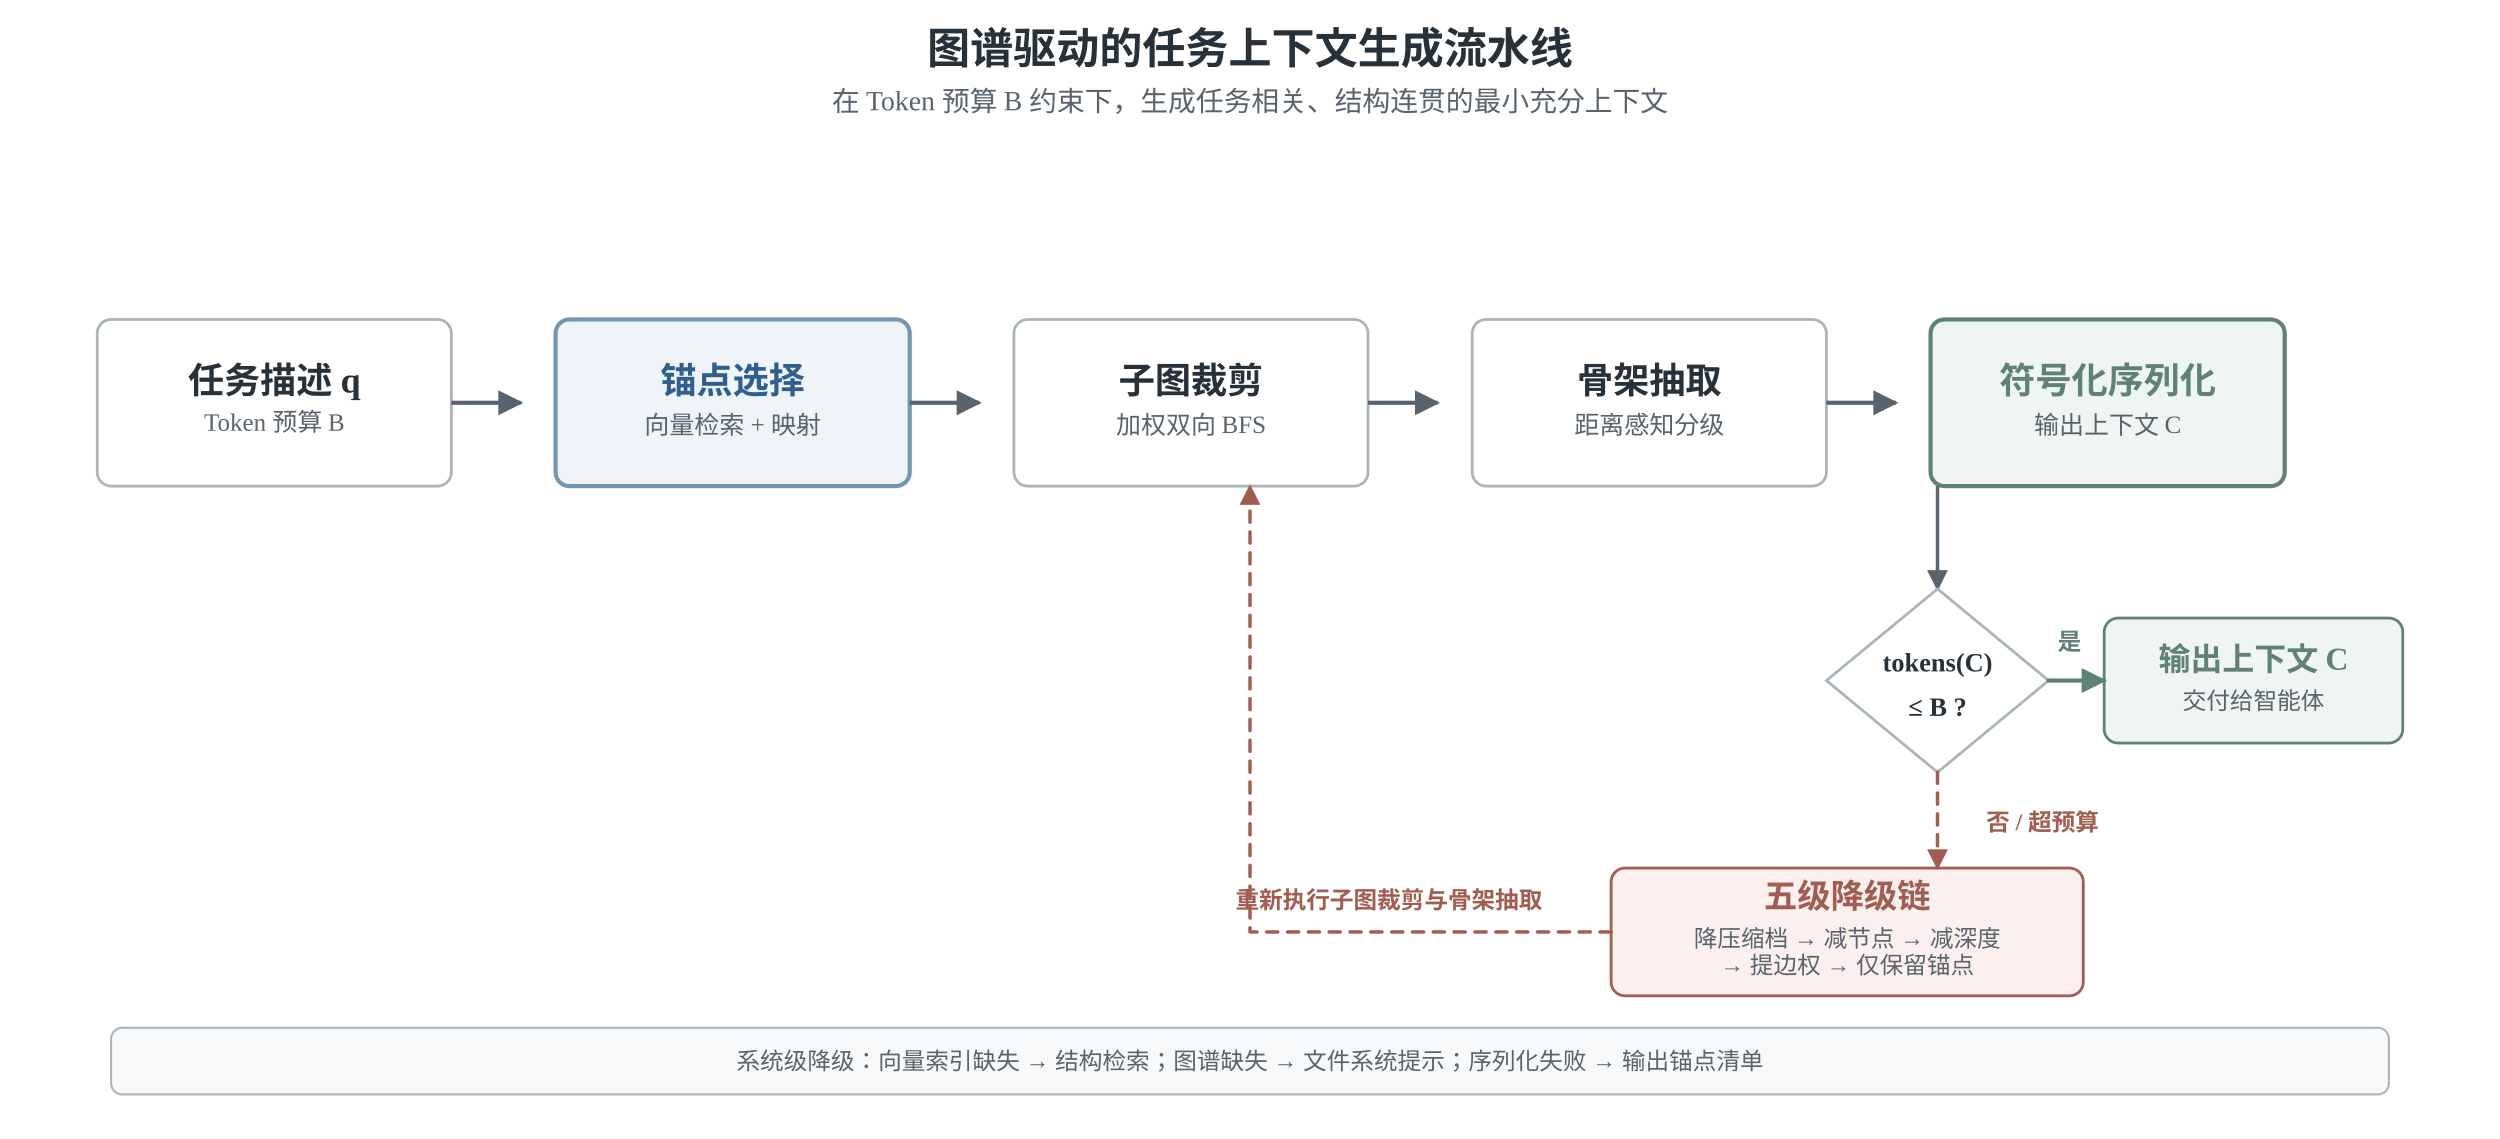
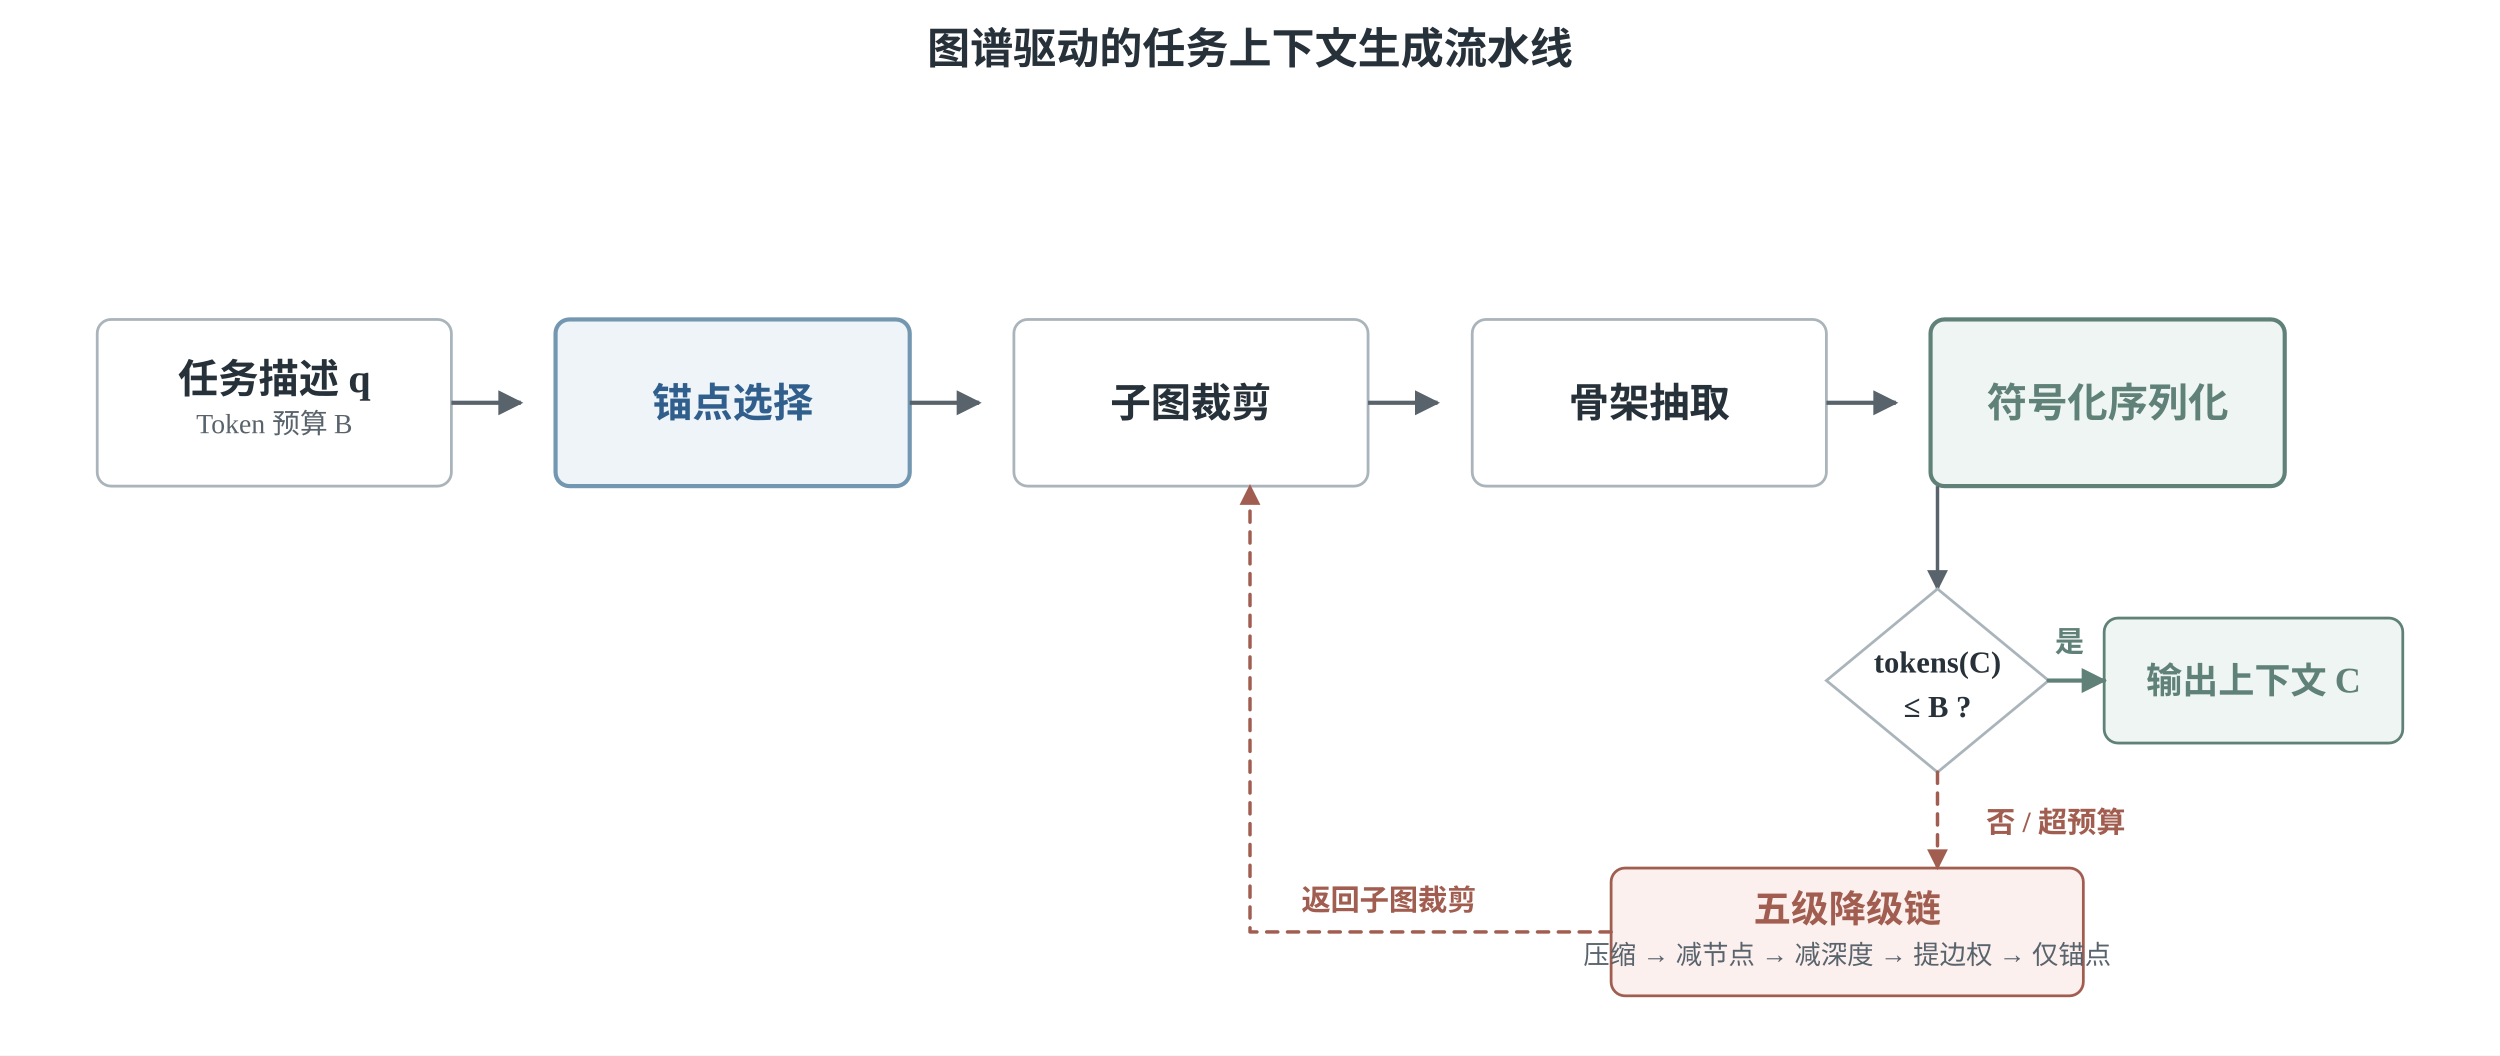
- <svg xmlns="http://www.w3.org/2000/svg" width="1800" height="820" viewBox="0 0 1800 820">
+ <svg xmlns="http://www.w3.org/2000/svg" width="1800" height="760" viewBox="0 0 1800 760">
  <defs>
    <marker id="arrow" markerWidth="6" markerHeight="6" refX="5.4" refY="3" orient="auto" markerUnits="strokeWidth">
      <path d="M0,0 L6,3 L0,6 Z" fill="#59636c" />
    </marker>
    <marker id="blueArrow" markerWidth="6" markerHeight="6" refX="5.4" refY="3" orient="auto" markerUnits="strokeWidth">
      <path d="M0,0 L6,3 L0,6 Z" fill="#315f8d" />
    </marker>
    <marker id="greenArrow" markerWidth="6" markerHeight="6" refX="5.4" refY="3" orient="auto" markerUnits="strokeWidth">
      <path d="M0,0 L6,3 L0,6 Z" fill="#5f8178" />
    </marker>
    <marker id="redArrow" markerWidth="6" markerHeight="6" refX="5.4" refY="3" orient="auto" markerUnits="strokeWidth">
      <path d="M0,0 L6,3 L0,6 Z" fill="#a15e50" />
    </marker>
    <style>.cn{font-family:Microsoft YaHei, Noto Sans CJK SC, SimSun, sans-serif;}</style>
  </defs>
-   <rect width="1800" height="820" fill="#ffffff" />
+   <rect width="1800" height="760" fill="#ffffff" />
  <text x="900" y="35" text-anchor="middle" dominant-baseline="middle" class="" style="font-size:31px;font-weight:650;fill:#27313a">图谱驱动的任务上下文生成流水线</text>
-   <text x="900" y="73" text-anchor="middle" dominant-baseline="middle" class="" style="font-size:20px;font-weight:400;fill:#59636c">在 Token 预算 B 约束下，生成任务相关、结构连贯的最小充分上下文</text>
  <rect x="70" y="230" width="255" height="120" rx="10" fill="#fff" stroke="#aab4bb" stroke-width="2" />
-   <text x="197.5" y="274.02" text-anchor="middle" dominant-baseline="middle" class="" style="font-size:26px;font-weight:650;fill:#27313a">任务描述 q</text>
-   <text x="197.5" y="306.02" text-anchor="middle" dominant-baseline="middle" class="" style="font-size:18px;font-weight:400;fill:#59636c">Token 预算 B</text>
+   <text x="197.5" y="272.8" text-anchor="middle" dominant-baseline="middle" class="" style="font-size:29px;font-weight:650;fill:#27313a">任务描述 q</text>
+   <text x="197.5" y="307.3" text-anchor="middle" dominant-baseline="middle" class="" style="font-size:20px;font-weight:400;fill:#59636c">Token 预算 B</text>
  <line x1="325" y1="290" x2="375" y2="290" stroke="#59636c" stroke-width="3" marker-end="url(#arrow)" />
  <rect x="400" y="230" width="255" height="120" rx="10" fill="#eef4f8" stroke="#7396b1" stroke-width="3" />
-   <text x="527.5" y="274.02" text-anchor="middle" dominant-baseline="middle" class="" style="font-size:26px;font-weight:650;fill:#315f8d">锚点选择</text>
-   <text x="527.5" y="306.02" text-anchor="middle" dominant-baseline="middle" class="" style="font-size:18px;font-weight:400;fill:#59636c">向量检索 + 映射</text>
+   <text x="527.5" y="290" text-anchor="middle" dominant-baseline="middle" class="" style="font-size:29px;font-weight:650;fill:#315f8d">锚点选择</text>
  <line x1="655" y1="290" x2="705" y2="290" stroke="#59636c" stroke-width="3" marker-end="url(#arrow)" />
  <rect x="730" y="230" width="255" height="120" rx="10" fill="#fff" stroke="#aab4bb" stroke-width="2" />
-   <text x="857.5" y="274.02" text-anchor="middle" dominant-baseline="middle" class="" style="font-size:26px;font-weight:650;fill:#27313a">子图裁剪</text>
-   <text x="857.5" y="306.02" text-anchor="middle" dominant-baseline="middle" class="" style="font-size:18px;font-weight:400;fill:#59636c">加权双向 BFS</text>
+   <text x="857.5" y="290" text-anchor="middle" dominant-baseline="middle" class="" style="font-size:29px;font-weight:650;fill:#27313a">子图裁剪</text>
  <line x1="985" y1="290" x2="1035" y2="290" stroke="#59636c" stroke-width="3" marker-end="url(#arrow)" />
  <rect x="1060" y="230" width="255" height="120" rx="10" fill="#fff" stroke="#aab4bb" stroke-width="2" />
-   <text x="1187.5" y="274.02" text-anchor="middle" dominant-baseline="middle" class="" style="font-size:26px;font-weight:650;fill:#27313a">骨架抽取</text>
-   <text x="1187.5" y="306.02" text-anchor="middle" dominant-baseline="middle" class="" style="font-size:18px;font-weight:400;fill:#59636c">距离感知分级</text>
+   <text x="1187.5" y="290" text-anchor="middle" dominant-baseline="middle" class="" style="font-size:29px;font-weight:650;fill:#27313a">骨架抽取</text>
  <line x1="1315" y1="290" x2="1365" y2="290" stroke="#59636c" stroke-width="3" marker-end="url(#arrow)" />
  <rect x="1390" y="230" width="255" height="120" rx="10" fill="#eef5f2" stroke="#5f8178" stroke-width="3" />
-   <text x="1517.5" y="274.02" text-anchor="middle" dominant-baseline="middle" class="" style="font-size:26px;font-weight:650;fill:#5f8178">符号化序列化</text>
-   <text x="1517.5" y="306.02" text-anchor="middle" dominant-baseline="middle" class="" style="font-size:18px;font-weight:400;fill:#59636c">输出上下文 C</text>
+   <text x="1517.5" y="290" text-anchor="middle" dominant-baseline="middle" class="" style="font-size:29px;font-weight:650;fill:#5f8178">符号化序列化</text>
  <line x1="1395" y1="350" x2="1395" y2="424" stroke="#59636c" stroke-width="2.5" marker-end="url(#arrow)" />
  <polygon points="1395,424 1475,490 1395,556 1315,490" fill="#fff" stroke="#aab4bb" stroke-width="2" />
-   <text x="1395" y="478" text-anchor="middle" dominant-baseline="middle" class="" style="font-size:19px;font-weight:650;fill:#27313a">tokens(C)</text>
-   <text x="1395" y="510" text-anchor="middle" dominant-baseline="middle" class="" style="font-size:19px;font-weight:650;fill:#27313a">≤ B ?</text>
+   <text x="1395" y="478" text-anchor="middle" dominant-baseline="middle" class="" style="font-size:22px;font-weight:650;fill:#27313a">tokens(C)</text>
+   <text x="1395" y="510" text-anchor="middle" dominant-baseline="middle" class="" style="font-size:22px;font-weight:650;fill:#27313a">≤ B ?</text>
  <rect x="1515" y="445" width="215" height="90" rx="10" fill="#eef5f2" stroke="#5f8178" stroke-width="2" />
-   <text x="1622.5" y="474.63" text-anchor="middle" dominant-baseline="middle" class="" style="font-size:23px;font-weight:650;fill:#5f8178">输出上下文 C</text>
-   <text x="1622.5" y="504.63" text-anchor="middle" dominant-baseline="middle" class="" style="font-size:17px;font-weight:400;fill:#59636c">交付给智能体</text>
+   <text x="1622.5" y="490" text-anchor="middle" dominant-baseline="middle" class="" style="font-size:26px;font-weight:650;fill:#5f8178">输出上下文 C</text>
  <path d="M1475 490 H1515" fill="none" stroke="#5f8178" stroke-width="3" stroke-linejoin="round" stroke-linecap="round" marker-end="url(#greenArrow)" />
-   <text x="1490" y="462" text-anchor="middle" dominant-baseline="middle" class="" style="font-size:17px;font-weight:650;fill:#5f8178">是</text>
+   <text x="1490" y="462" text-anchor="middle" dominant-baseline="middle" class="" style="font-size:21px;font-weight:650;fill:#5f8178">是</text>
  <rect x="1160" y="625" width="340" height="92" rx="10" fill="#fbf0ee" stroke="#a15e50" stroke-width="2" />
-   <text x="1330" y="645.26" text-anchor="middle" dominant-baseline="middle" class="" style="font-size:24px;font-weight:650;fill:#a15e50">五级降级链</text>
-   <text x="1330" y="675.76" text-anchor="middle" dominant-baseline="middle" class="" style="font-size:17px;font-weight:400;fill:#59636c">降压缩档 → 减节点 → 减深度</text>
-   <text x="1330" y="696.5" text-anchor="middle" dominant-baseline="middle" class="" style="font-size:17px;font-weight:400;fill:#59636c">→ 提边权 → 仅保留锚点</text>
+   <text x="1330" y="654.41" text-anchor="middle" dominant-baseline="middle" class="" style="font-size:27px;font-weight:650;fill:#a15e50">五级降级链</text>
+   <text x="1330" y="687.41" text-anchor="middle" dominant-baseline="middle" class="" style="font-size:19px;font-weight:400;fill:#59636c">压缩 → 减节点 → 减深度 → 提边权 → 仅锚点</text>
  <path d="M1395 556 V625" fill="none" stroke="#a15e50" stroke-width="2.5" stroke-linejoin="round" stroke-linecap="round" stroke-dasharray="8 7" marker-end="url(#redArrow)" />
-   <text x="1430" y="592" text-anchor="start" dominant-baseline="middle" class="" style="font-size:17px;font-weight:650;fill:#a15e50">否 / 超预算</text>
+   <text x="1430" y="592" text-anchor="start" dominant-baseline="middle" class="" style="font-size:21px;font-weight:650;fill:#a15e50">否 / 超预算</text>
  <path d="M1160 671 H900 V350" fill="none" stroke="#a15e50" stroke-width="2.5" stroke-linejoin="round" stroke-linecap="round" stroke-dasharray="8 7" marker-end="url(#redArrow)" />
-   <text x="1000" y="648" text-anchor="middle" dominant-baseline="middle" class="" style="font-size:17px;font-weight:650;fill:#a15e50">重新执行子图裁剪与骨架抽取</text>
-   <rect x="80" y="740" width="1640" height="48" rx="8" fill="#f7f9fa" stroke="#aab4bb" stroke-width="1.5" />
-   <text x="900" y="764" text-anchor="middle" dominant-baseline="middle" class="" style="font-size:17px;font-weight:400;fill:#59636c">系统级降级：向量索引缺失 → 结构检索；图谱缺失 → 文件系统提示；序列化失败 → 输出锚点清单</text>
+   <text x="1000" y="648" text-anchor="middle" dominant-baseline="middle" class="" style="font-size:21px;font-weight:650;fill:#a15e50">返回子图裁剪</text>
</svg>
